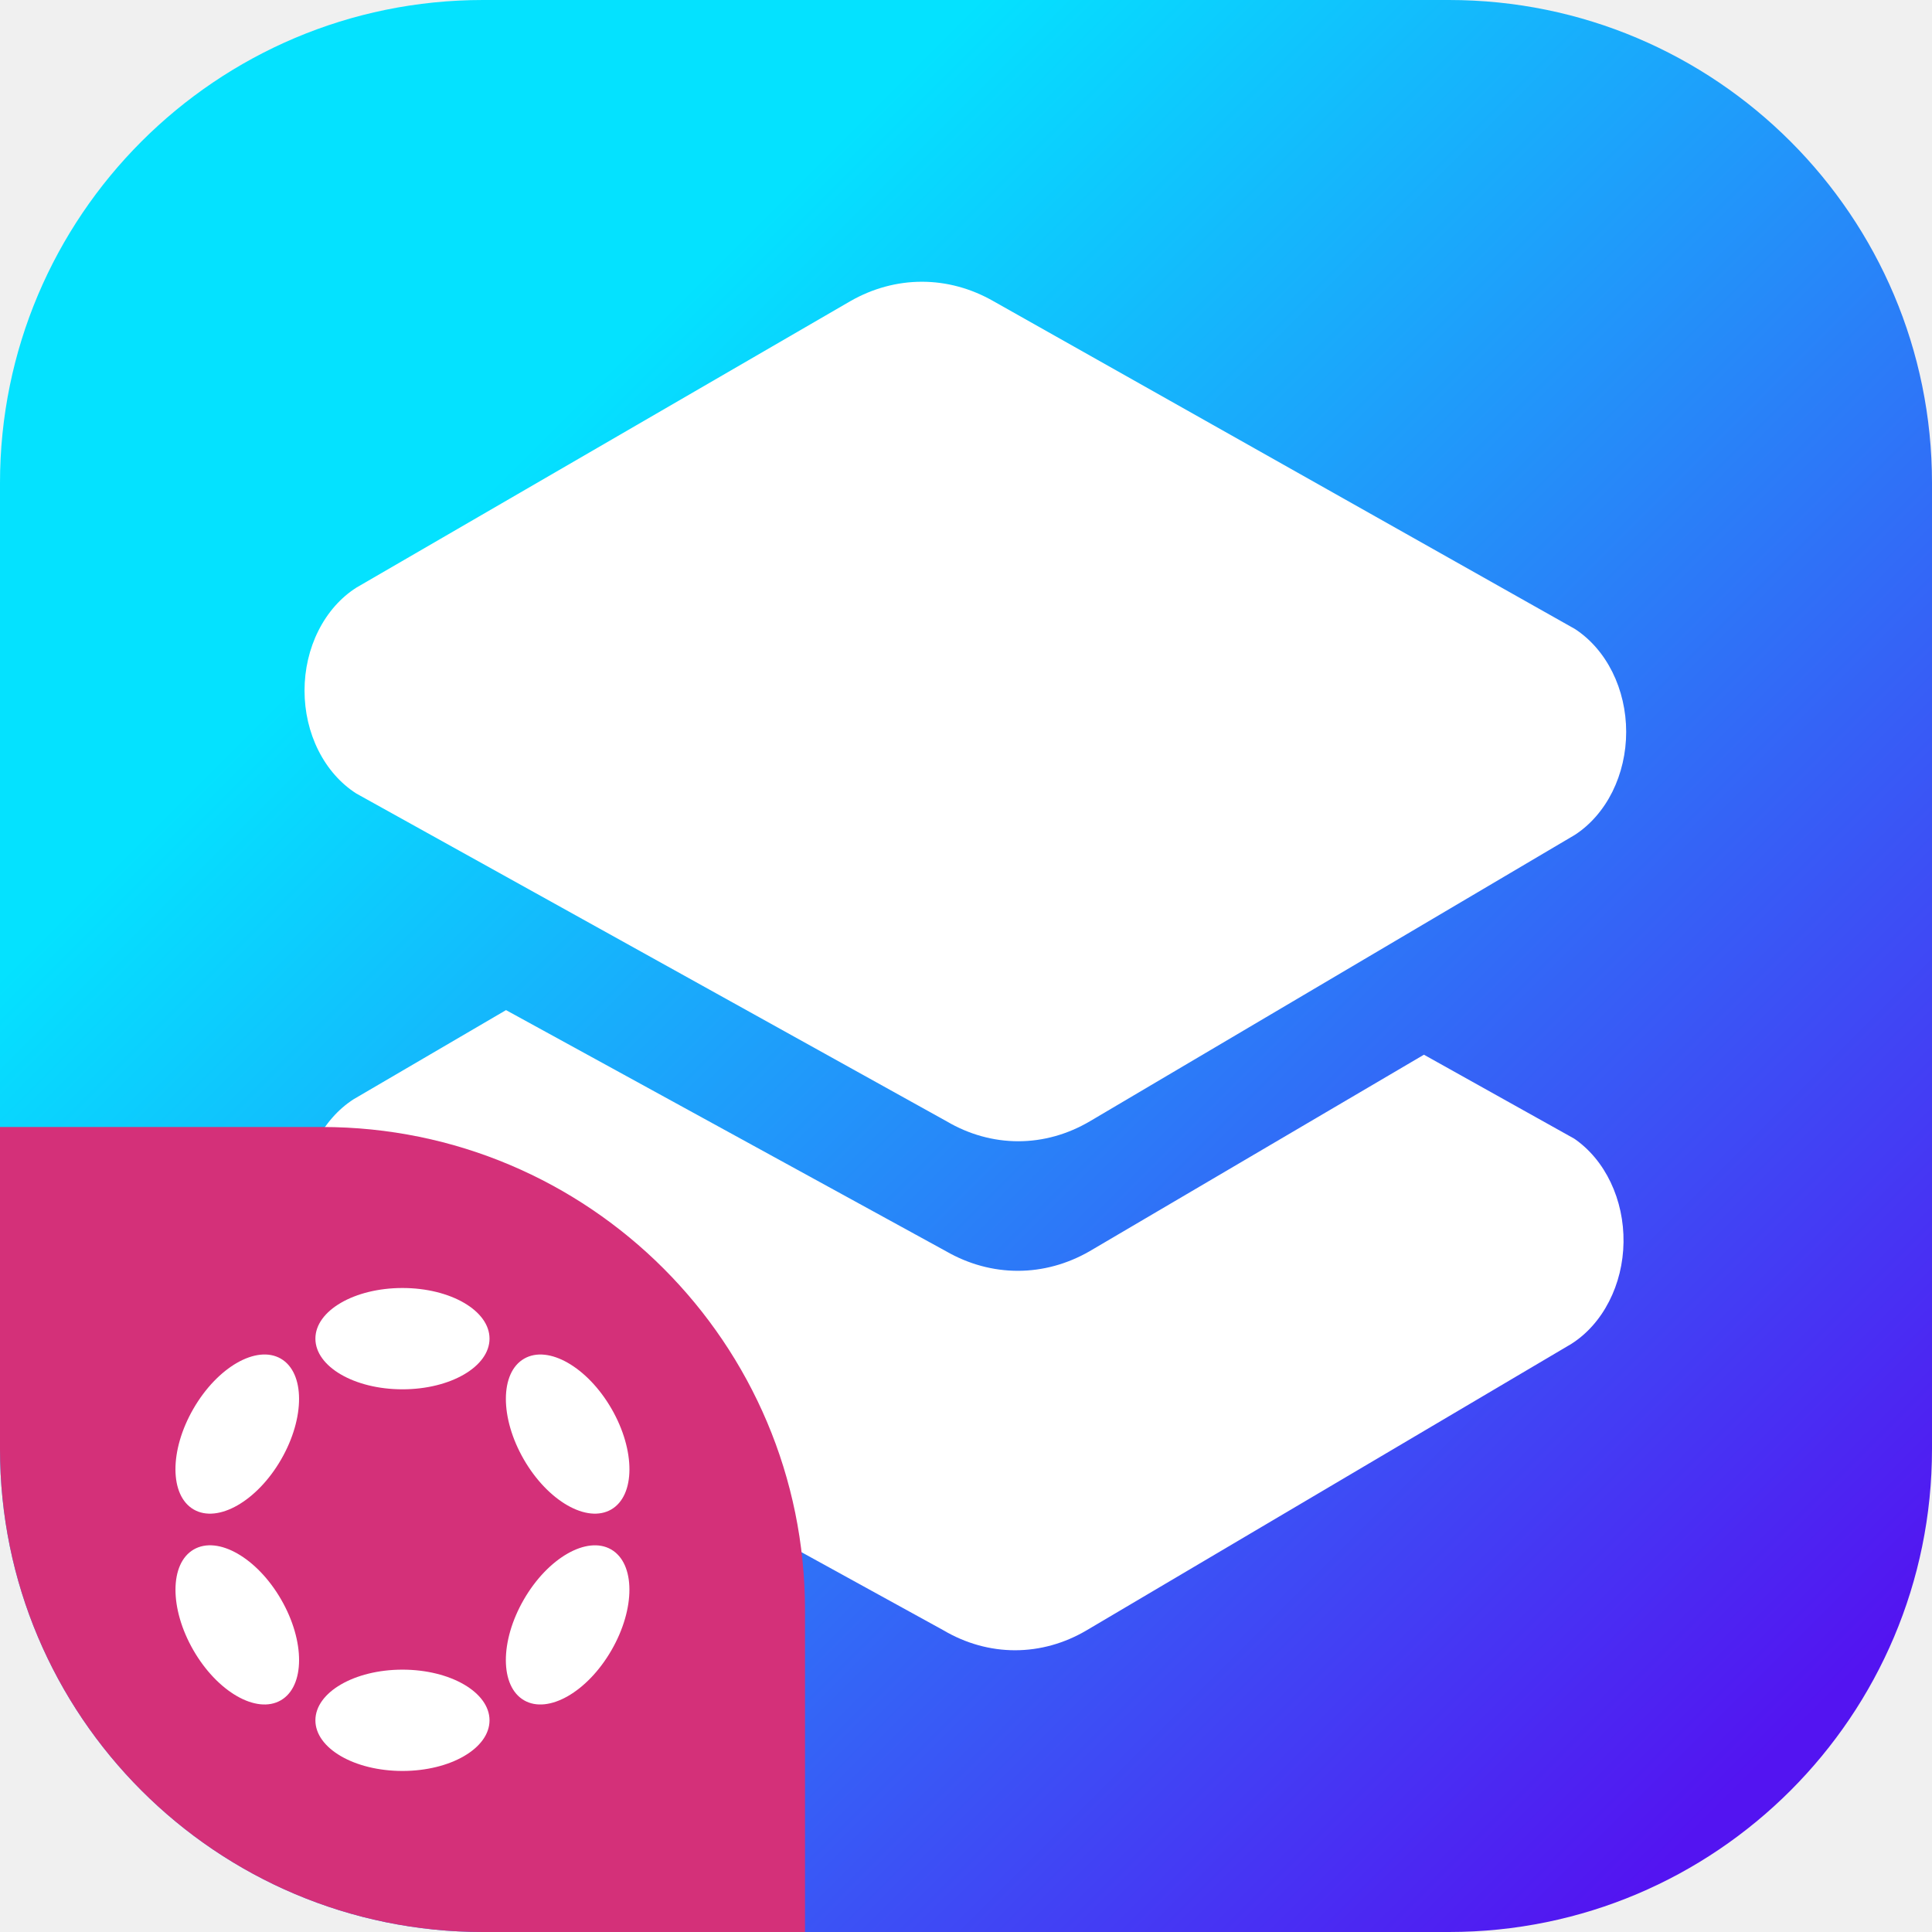
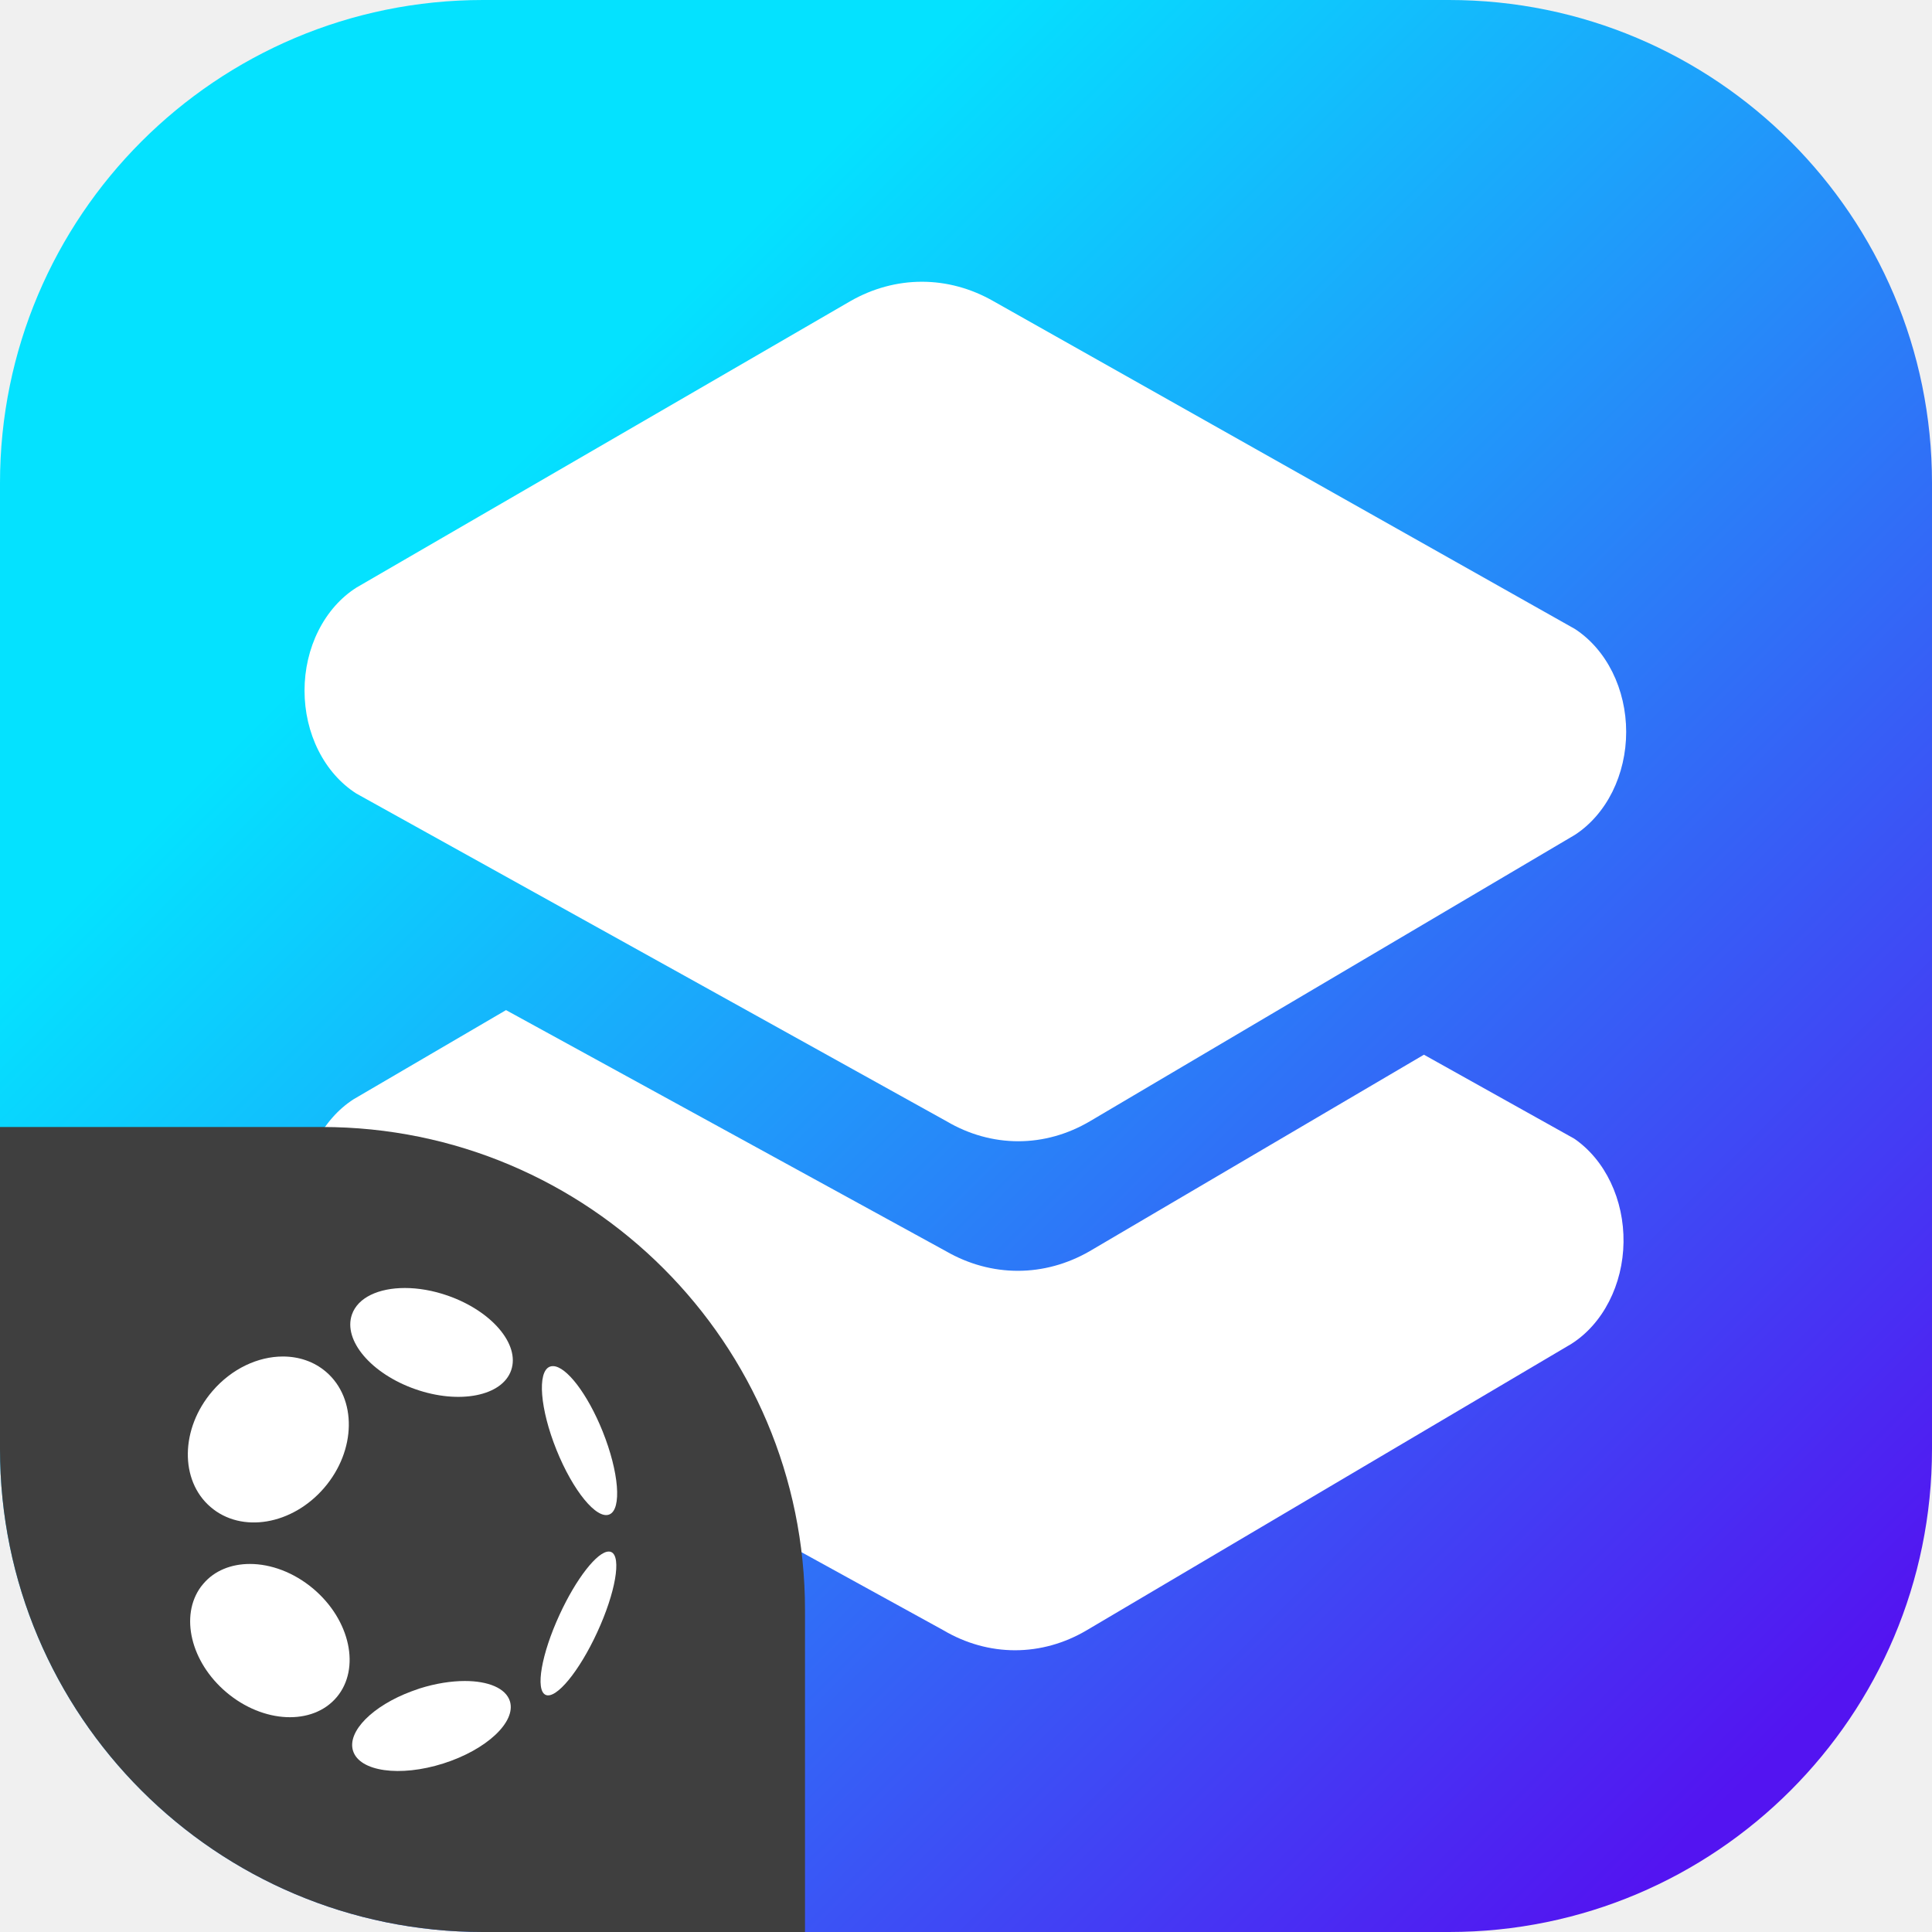
<svg xmlns="http://www.w3.org/2000/svg" width="48" height="48" viewBox="0 0 48 48" fill="none">
-   <g clip-path="url(#clip0_1300_1353)">
-     <path d="M0 12C0 5.373 5.373 0 12 0H36C42.627 0 48 5.373 48 12V36C48 42.627 42.627 48 36 48H12C5.373 48 0 42.627 0 36V12Z" fill="url(#paint0_linear_1300_1353)" />
+   <g clip-path="url(#clip0_2991_1665)">
+     <path d="M0 12C0 5.373 5.373 0 12 0H36C42.627 0 48 5.373 48 12V36C48 42.627 42.627 48 36 48H12C5.373 48 0 42.627 0 36V12Z" fill="url(#paint0_linear_2991_1665)" />
    <path d="M39.11 28.289L35.377 26.204L27.065 31.09C26.51 31.408 25.902 31.573 25.287 31.573C24.672 31.573 24.064 31.408 23.51 31.09L12.572 25.096L8.784 27.311C8.396 27.561 8.072 27.932 7.846 28.383C7.619 28.835 7.5 29.351 7.5 29.877C7.5 30.403 7.619 30.919 7.846 31.37C8.072 31.822 8.396 32.192 8.784 32.442L23.441 40.505C23.994 40.831 24.602 41 25.219 41C25.835 41 26.444 40.831 26.996 40.505L39.042 33.387C39.427 33.142 39.75 32.778 39.977 32.334C40.205 31.89 40.329 31.382 40.336 30.862C40.343 30.342 40.233 29.829 40.017 29.376C39.802 28.924 39.489 28.548 39.11 28.289Z" fill="white" />
    <path d="M21.125 7.483C21.68 7.165 22.288 7 22.904 7C23.519 7 24.127 7.165 24.682 7.483L39.129 15.627C39.514 15.878 39.836 16.248 40.06 16.698C40.283 17.147 40.402 17.661 40.402 18.184C40.402 18.707 40.283 19.22 40.06 19.67C39.836 20.12 39.514 20.49 39.129 20.741L27.076 27.859C26.523 28.184 25.915 28.354 25.298 28.354C24.681 28.354 24.072 28.184 23.519 27.859L8.853 19.715C8.464 19.467 8.139 19.099 7.912 18.648C7.685 18.198 7.566 17.683 7.566 17.157C7.566 16.632 7.685 16.117 7.912 15.667C8.139 15.216 8.464 14.848 8.853 14.6L21.125 7.483Z" fill="white" />
-     <path d="M0 28H8C14.627 28 20 33.373 20 40V48H12C5.373 48 0 42.627 0 36V28Z" fill="#D43079" />
-     <path d="M9.999 34.517C11.193 34.517 12.162 33.953 12.162 33.258C12.162 32.563 11.193 32 9.999 32C8.804 32 7.836 32.563 7.836 33.258C7.836 33.953 8.804 34.517 9.999 34.517Z" fill="white" />
-     <path d="M9.999 43.999C11.193 43.999 12.162 43.436 12.162 42.741C12.162 42.046 11.193 41.482 9.999 41.482C8.804 41.482 7.836 42.046 7.836 42.741C7.836 43.436 8.804 43.999 9.999 43.999Z" fill="white" />
-     <path d="M6.985 36.259C7.582 35.224 7.578 34.103 6.976 33.755C6.374 33.408 5.402 33.965 4.805 35C4.207 36.035 4.211 37.155 4.813 37.503C5.415 37.851 6.388 37.294 6.985 36.259Z" fill="white" />
-     <path d="M15.192 40.999C15.789 39.965 15.786 38.844 15.184 38.496C14.583 38.149 13.611 38.706 13.014 39.741C12.416 40.776 12.42 41.897 13.021 42.244C13.623 42.592 14.595 42.034 15.192 40.999Z" fill="white" />
-     <path d="M6.976 42.244C7.579 41.896 7.582 40.775 6.985 39.74C6.388 38.705 5.416 38.148 4.814 38.496C4.212 38.844 4.208 39.965 4.805 41C5.402 42.035 6.374 42.592 6.976 42.244Z" fill="white" />
-     <path d="M15.185 37.503C15.786 37.156 15.79 36.035 15.193 35C14.595 33.965 13.623 33.408 13.022 33.756C12.42 34.103 12.417 35.224 13.014 36.259C13.611 37.294 14.583 37.851 15.185 37.503Z" fill="white" />
+     <path d="M0 28H8C14.627 28 20 33.373 20 40V48H12C5.373 48 0 42.627 0 36V28Z" fill="#3F3F3F" />
+     <path d="M11.549 41.764C12.128 41.764 12.565 41.941 12.668 42.265C12.829 42.78 12.088 43.473 11.012 43.814C9.936 44.155 8.933 44.014 8.771 43.499C8.62 43.017 9.262 42.377 10.229 42.019L10.427 41.949C10.824 41.824 11.21 41.764 11.549 41.764Z" fill="white" />
+     <path d="M6.209 38.856C6.728 38.856 7.301 39.064 7.787 39.475C8.703 40.251 8.962 41.456 8.366 42.165C7.769 42.875 6.541 42.82 5.624 42.044C4.736 41.293 4.465 40.139 4.992 39.422L5.047 39.354C5.326 39.02 5.748 38.856 6.209 38.856Z" fill="white" />
+     <path d="M15.123 38.548C15.148 38.548 15.169 38.551 15.188 38.561C15.445 38.681 15.291 39.572 14.839 40.551C14.389 41.53 13.813 42.226 13.555 42.108C13.296 41.988 13.451 41.096 13.902 40.117C14.318 39.213 14.842 38.548 15.123 38.548Z" fill="white" />
+     <path d="M7.028 33.702C7.423 33.702 7.802 33.826 8.103 34.085C8.872 34.747 8.851 36.035 8.058 36.961C7.264 37.889 5.998 38.103 5.23 37.44C4.461 36.779 4.482 35.49 5.275 34.565C5.757 34.002 6.413 33.702 7.028 33.702Z" fill="white" />
+     <path d="M13.738 33.941C14.066 33.941 14.595 34.624 14.971 35.559C15.379 36.574 15.453 37.5 15.138 37.627C14.821 37.755 14.235 37.037 13.826 36.023C13.418 35.01 13.342 34.083 13.659 33.955C13.684 33.945 13.71 33.941 13.738 33.941Z" fill="white" />
+     <path d="M10.059 32C10.39 32 10.756 32.061 11.125 32.19C12.218 32.572 12.922 33.401 12.7 34.043C12.479 34.685 11.412 34.897 10.319 34.514C9.226 34.132 8.521 33.303 8.743 32.661C8.889 32.236 9.407 32 10.059 32Z" fill="white" />
  </g>
  <defs>
-     <linearGradient id="paint0_linear_1300_1353" x1="48" y1="48" x2="4.29153e-06" y2="-4.29153e-06" gradientUnits="userSpaceOnUse">
+     <linearGradient id="paint0_linear_2991_1665" x1="48" y1="48" x2="4.29153e-06" y2="-4.29153e-06" gradientUnits="userSpaceOnUse">
      <stop offset="0.087" stop-color="#5314F1" />
      <stop offset="0.747" stop-color="#04E2FF" />
    </linearGradient>
-     <clipPath id="clip0_1300_1353">
+     <clipPath id="clip0_2991_1665">
      <rect width="48" height="48" fill="white" />
    </clipPath>
  </defs>
</svg>
